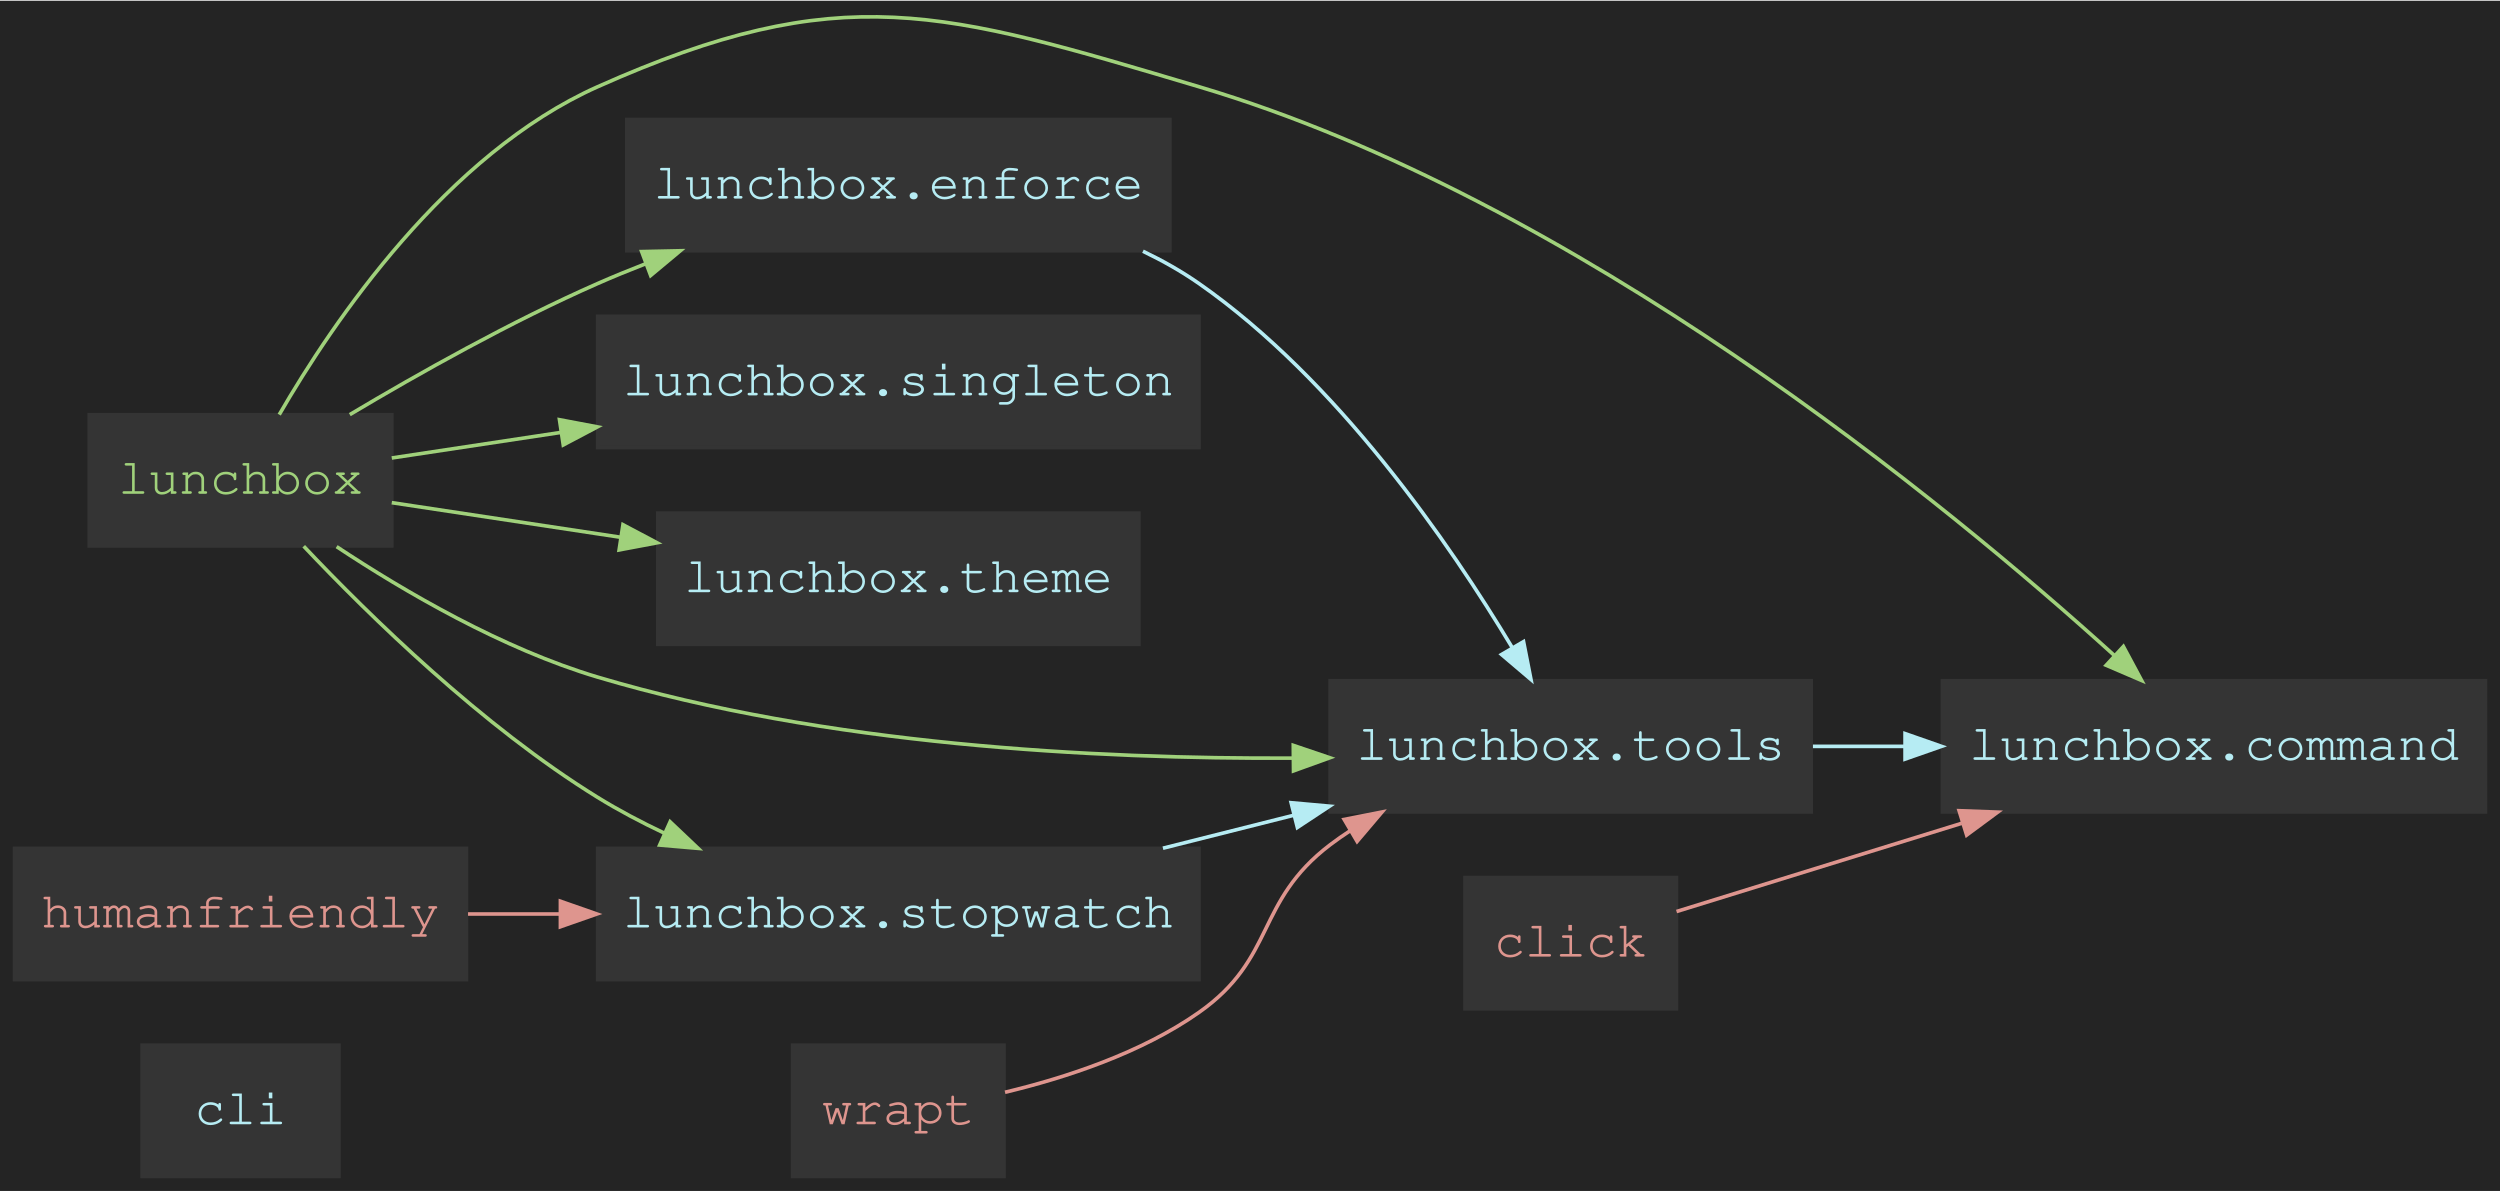
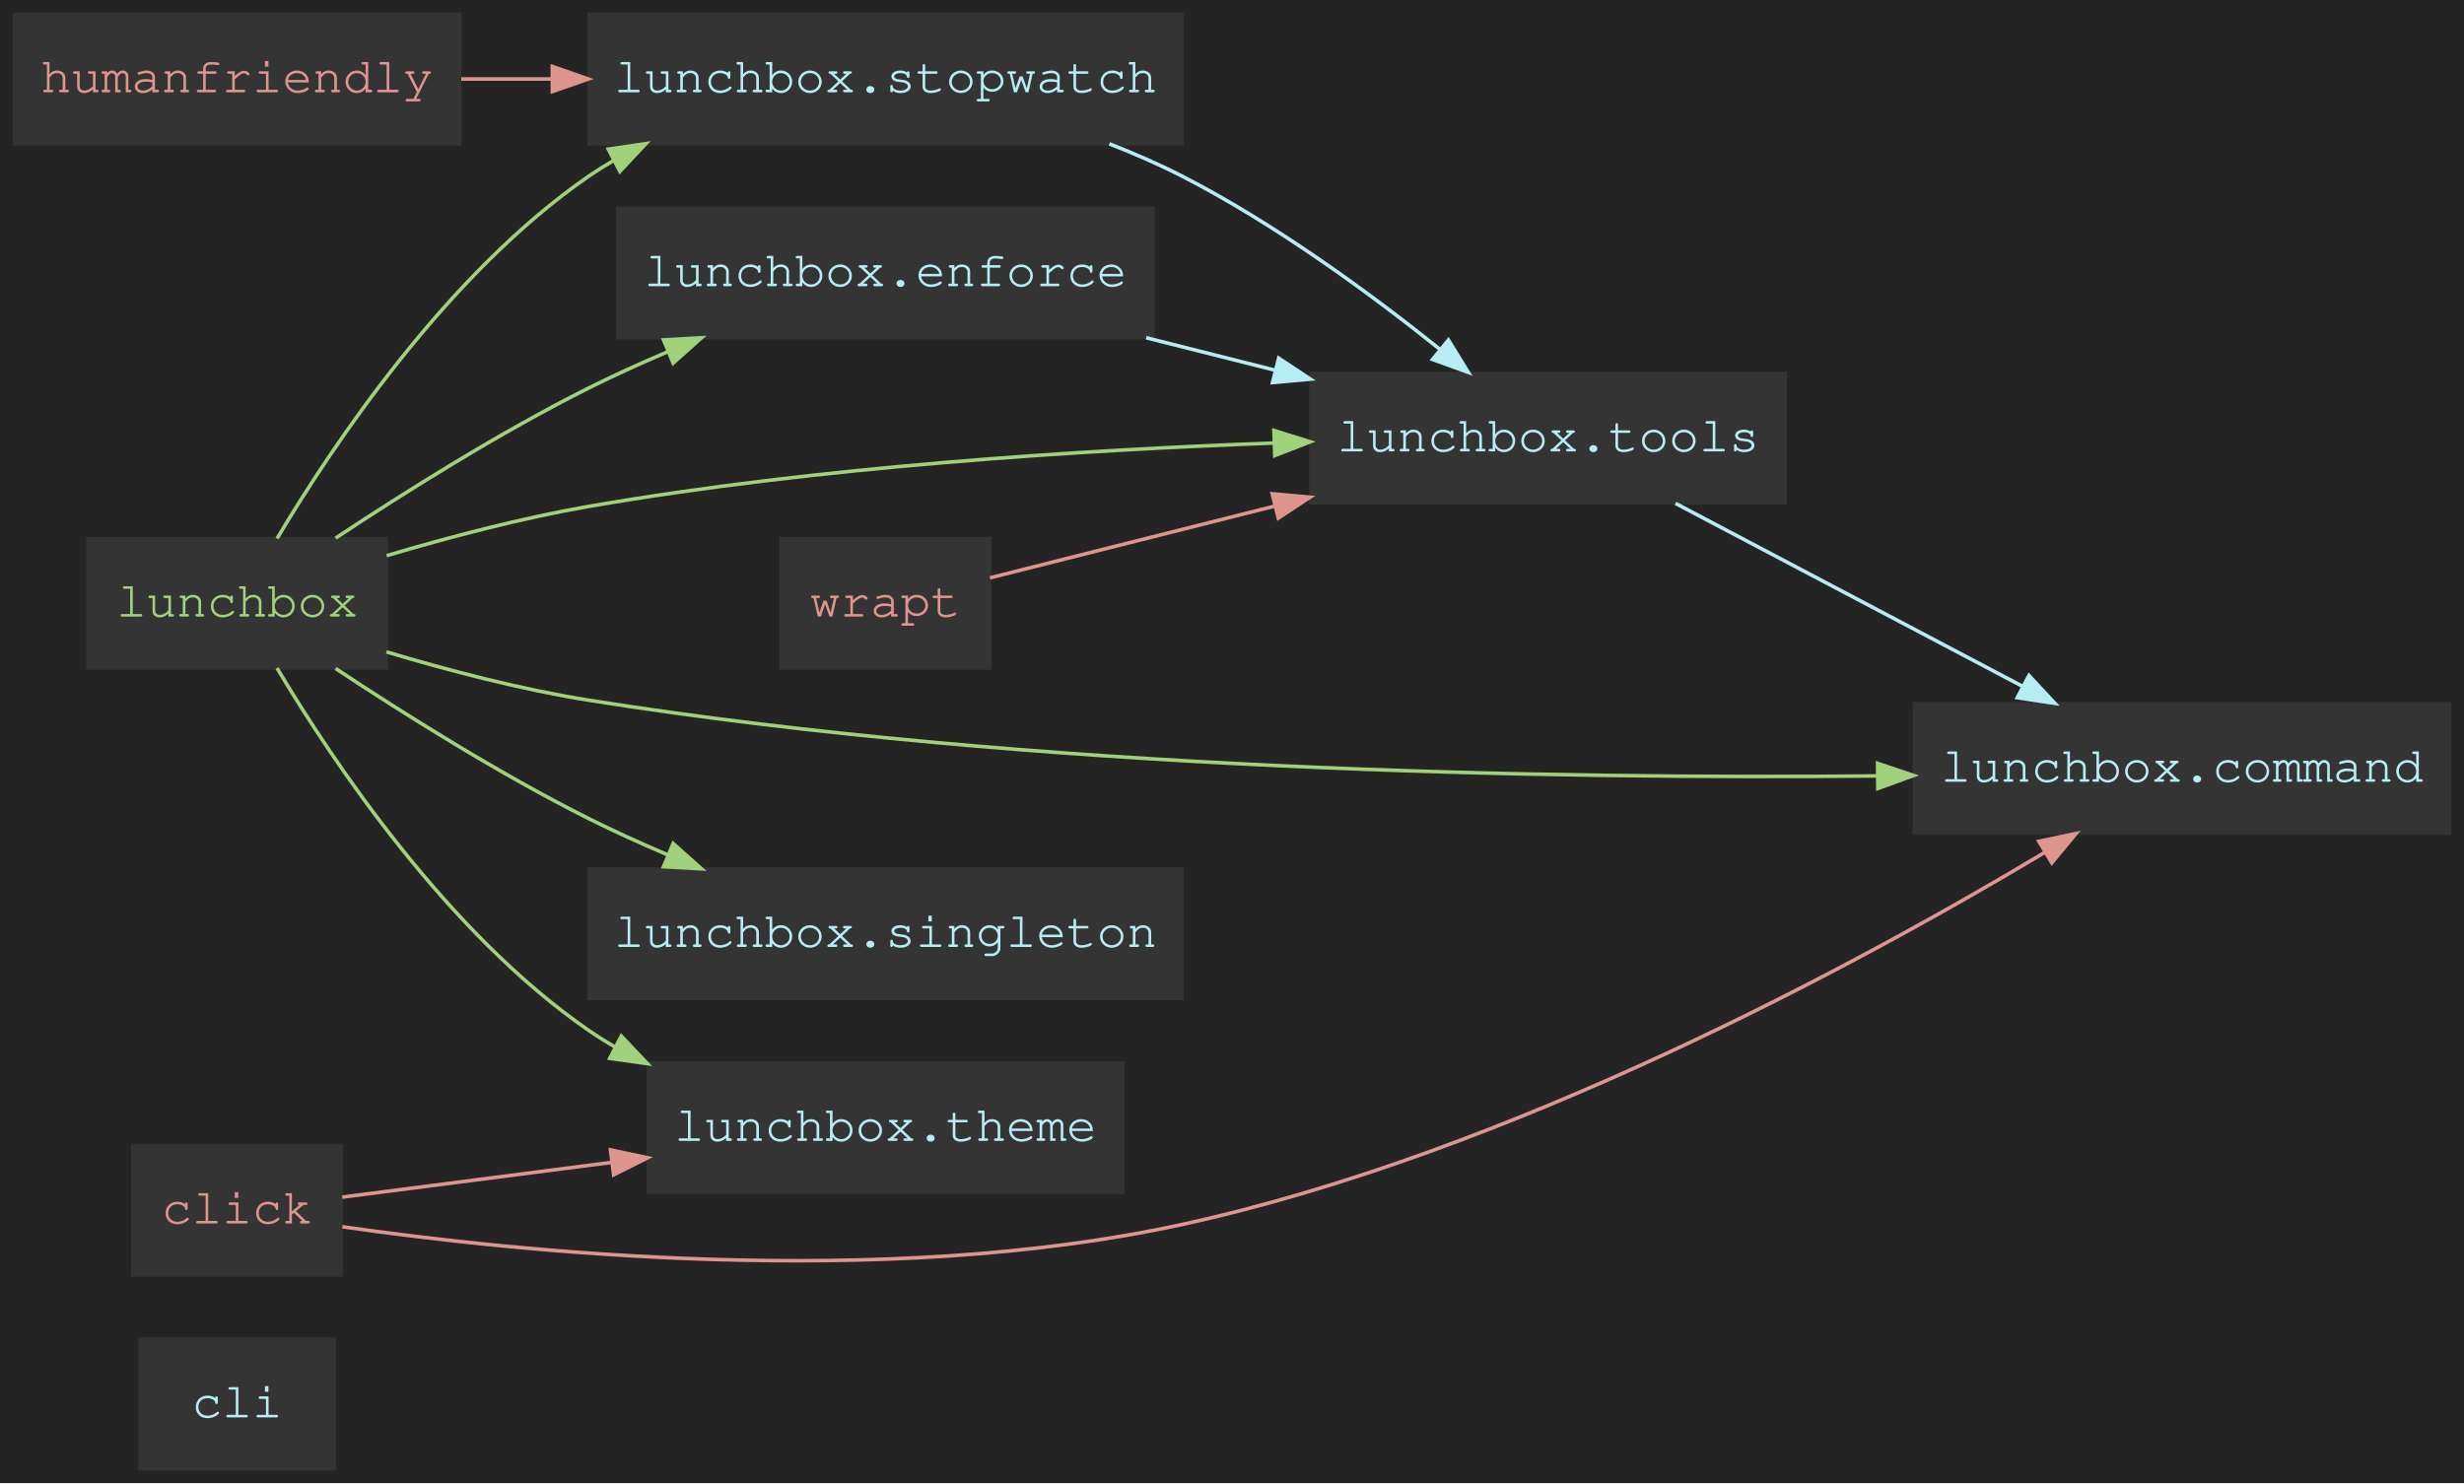
- <svg xmlns="http://www.w3.org/2000/svg" width="686pt" height="327pt" viewBox="0.00 0.00 686.00 326.60">
-   <g id="graph0" class="graph" transform="scale(1 1) rotate(0) translate(4 322.6)">
-     <polygon fill="#242424" stroke="transparent" points="-4,4 -4,-322.6 682,-322.6 682,4 -4,4" />
+ <svg xmlns="http://www.w3.org/2000/svg" width="686pt" height="413pt" viewBox="0.00 0.00 686.00 413.00">
+   <g id="graph0" class="graph" transform="scale(1 1) rotate(0) translate(4 409)">
+     <polygon fill="#242424" stroke="transparent" points="-4,4 -4,-409 682,-409 682,4 -4,4" />
    <g id="node1" class="node">
      <polygon fill="#343434" stroke="#343434" points="89,-36 35,-36 35,0 89,0 89,-36" />
      <text text-anchor="middle" x="62" y="-14.3" font-family="Courier,monospace" font-size="14.00" fill="#b6ecf3">cli</text>
    </g>
    <g id="node2" class="node">
-       <polygon fill="#343434" stroke="#343434" points="678,-136 529,-136 529,-100 678,-100 678,-136" />
-       <text text-anchor="middle" x="603.5" y="-114.3" font-family="Courier,monospace" font-size="14.00" fill="#b6ecf3">lunchbox.command</text>
+       <polygon fill="#343434" stroke="#343434" points="678,-213 529,-213 529,-177 678,-177 678,-213" />
+       <text text-anchor="middle" x="603.5" y="-191.3" font-family="Courier,monospace" font-size="14.00" fill="#b6ecf3">lunchbox.command</text>
    </g>
    <g id="node3" class="node">
-       <polygon fill="#343434" stroke="#343434" points="317,-290 168,-290 168,-254 317,-254 317,-290" />
-       <text text-anchor="middle" x="242.5" y="-268.3" font-family="Courier,monospace" font-size="14.00" fill="#b6ecf3">lunchbox.enforce</text>
+       <polygon fill="#343434" stroke="#343434" points="317,-351 168,-351 168,-315 317,-315 317,-351" />
+       <text text-anchor="middle" x="242.5" y="-329.3" font-family="Courier,monospace" font-size="14.00" fill="#b6ecf3">lunchbox.enforce</text>
    </g>
    <g id="node7" class="node">
-       <polygon fill="#343434" stroke="#343434" points="493,-136 361,-136 361,-100 493,-100 493,-136" />
-       <text text-anchor="middle" x="427" y="-114.3" font-family="Courier,monospace" font-size="14.00" fill="#b6ecf3">lunchbox.tools</text>
+       <polygon fill="#343434" stroke="#343434" points="493,-305 361,-305 361,-269 493,-269 493,-305" />
+       <text text-anchor="middle" x="427" y="-283.3" font-family="Courier,monospace" font-size="14.00" fill="#b6ecf3">lunchbox.tools</text>
    </g>
    <g id="edge1" class="edge">
-       <path fill="none" stroke="#b6ecf3" d="M309.63,-253.86C315.03,-251.27 320.23,-248.33 325,-245 362.94,-218.52 393.76,-173.75 410.99,-145.05" />
-       <polygon fill="#b6ecf3" stroke="#b6ecf3" points="414.06,-146.74 416.1,-136.34 408.02,-143.2 414.06,-146.74" />
+       <path fill="none" stroke="#b6ecf3" d="M315.11,-314.95C326.89,-311.98 339.12,-308.9 350.99,-305.91" />
+       <polygon fill="#b6ecf3" stroke="#b6ecf3" points="352,-309.26 360.84,-303.42 350.29,-302.47 352,-309.26" />
    </g>
    <g id="node4" class="node">
-       <polygon fill="#343434" stroke="#343434" points="325,-236 160,-236 160,-200 325,-200 325,-236" />
-       <text text-anchor="middle" x="242.5" y="-214.3" font-family="Courier,monospace" font-size="14.00" fill="#b6ecf3">lunchbox.singleton</text>
+       <polygon fill="#343434" stroke="#343434" points="325,-167 160,-167 160,-131 325,-131 325,-167" />
+       <text text-anchor="middle" x="242.5" y="-145.3" font-family="Courier,monospace" font-size="14.00" fill="#b6ecf3">lunchbox.singleton</text>
    </g>
    <g id="node5" class="node">
-       <polygon fill="#343434" stroke="#343434" points="325,-90 160,-90 160,-54 325,-54 325,-90" />
-       <text text-anchor="middle" x="242.5" y="-68.3" font-family="Courier,monospace" font-size="14.00" fill="#b6ecf3">lunchbox.stopwatch</text>
+       <polygon fill="#343434" stroke="#343434" points="325,-405 160,-405 160,-369 325,-369 325,-405" />
+       <text text-anchor="middle" x="242.5" y="-383.3" font-family="Courier,monospace" font-size="14.00" fill="#b6ecf3">lunchbox.stopwatch</text>
    </g>
    <g id="edge2" class="edge">
-       <path fill="none" stroke="#b6ecf3" d="M315.11,-90.05C326.89,-93.02 339.12,-96.1 350.99,-99.09" />
-       <polygon fill="#b6ecf3" stroke="#b6ecf3" points="350.29,-102.53 360.84,-101.58 352,-95.74 350.29,-102.53" />
+       <path fill="none" stroke="#b6ecf3" d="M304.86,-368.95C311.78,-366.24 318.63,-363.26 325,-360 350.95,-346.72 377.57,-327.2 396.96,-311.68" />
+       <polygon fill="#b6ecf3" stroke="#b6ecf3" points="399.25,-314.33 404.8,-305.3 394.83,-308.9 399.25,-314.33" />
    </g>
    <g id="node6" class="node">
-       <polygon fill="#343434" stroke="#343434" points="308.5,-182 176.5,-182 176.5,-146 308.5,-146 308.5,-182" />
-       <text text-anchor="middle" x="242.5" y="-160.3" font-family="Courier,monospace" font-size="14.00" fill="#b6ecf3">lunchbox.theme</text>
+       <polygon fill="#343434" stroke="#343434" points="308.5,-113 176.5,-113 176.5,-77 308.5,-77 308.5,-113" />
+       <text text-anchor="middle" x="242.5" y="-91.3" font-family="Courier,monospace" font-size="14.00" fill="#b6ecf3">lunchbox.theme</text>
    </g>
    <g id="edge3" class="edge">
-       <path fill="none" stroke="#b6ecf3" d="M493.47,-118C501.66,-118 510.11,-118 518.52,-118" />
-       <polygon fill="#b6ecf3" stroke="#b6ecf3" points="518.75,-121.5 528.75,-118 518.75,-114.5 518.75,-121.5" />
+       <path fill="none" stroke="#b6ecf3" d="M462.48,-268.82C490.2,-254.21 529.31,-233.59 559.15,-217.85" />
+       <polygon fill="#b6ecf3" stroke="#b6ecf3" points="560.88,-220.9 568.1,-213.14 557.62,-214.71 560.88,-220.9" />
    </g>
    <g id="node8" class="node">
-       <polygon fill="#343434" stroke="#343434" points="456,-82 398,-82 398,-46 456,-46 456,-82" />
-       <text text-anchor="middle" x="427" y="-60.3" font-family="Courier,monospace" font-size="14.00" fill="#de958e">click</text>
+       <polygon fill="#343434" stroke="#343434" points="91,-90 33,-90 33,-54 91,-54 91,-90" />
+       <text text-anchor="middle" x="62" y="-68.3" font-family="Courier,monospace" font-size="14.00" fill="#de958e">click</text>
    </g>
    <g id="edge4" class="edge">
-       <path fill="none" stroke="#de958e" d="M456.04,-72.68C477.14,-79.21 507.01,-88.45 534.27,-96.88" />
-       <polygon fill="#de958e" stroke="#de958e" points="533.58,-100.34 544.17,-99.95 535.65,-93.65 533.58,-100.34" />
+       <path fill="none" stroke="#de958e" d="M91.34,-67.39C139.85,-60.42 241.66,-49.84 325,-68 416.32,-87.9 513.56,-140.68 565.19,-171.58" />
+       <polygon fill="#de958e" stroke="#de958e" points="563.62,-174.72 573.99,-176.89 567.24,-168.73 563.62,-174.72" />
+     </g>
+     <g id="edge5" class="edge">
+       <path fill="none" stroke="#de958e" d="M91.28,-75.64C111.51,-78.25 139.73,-81.89 166.26,-85.31" />
+       <polygon fill="#de958e" stroke="#de958e" points="165.96,-88.8 176.32,-86.6 166.85,-81.85 165.96,-88.8" />
    </g>
    <g id="node9" class="node">
-       <polygon fill="#343434" stroke="#343434" points="103.5,-209 20.5,-209 20.5,-173 103.5,-173 103.5,-209" />
-       <text text-anchor="middle" x="62" y="-187.3" font-family="Courier,monospace" font-size="14.00" fill="#a0d17b">lunchbox</text>
-     </g>
-     <g id="edge5" class="edge">
-       <path fill="none" stroke="#a0d17b" d="M72.62,-209.02C87.45,-234.64 118.57,-280.52 160,-299 226.97,-328.87 254.71,-319.9 325,-299 428.72,-268.16 529.85,-184.91 576.19,-142.93" />
-       <polygon fill="#a0d17b" stroke="#a0d17b" points="578.66,-145.41 583.67,-136.07 573.93,-140.25 578.66,-145.41" />
+       <polygon fill="#343434" stroke="#343434" points="103.5,-259 20.5,-259 20.5,-223 103.5,-223 103.5,-259" />
+       <text text-anchor="middle" x="62" y="-237.3" font-family="Courier,monospace" font-size="14.00" fill="#a0d17b">lunchbox</text>
    </g>
    <g id="edge6" class="edge">
-       <path fill="none" stroke="#a0d17b" d="M91.98,-209.03C110.89,-220.3 136.35,-234.61 160,-245 164.29,-246.89 168.76,-248.72 173.3,-250.48" />
-       <polygon fill="#a0d17b" stroke="#a0d17b" points="172.08,-253.76 182.68,-253.99 174.54,-247.2 172.08,-253.76" />
+       <path fill="none" stroke="#a0d17b" d="M103.6,-227.47C120.8,-222.32 141.18,-216.98 160,-214 283.77,-194.38 429.28,-192.04 518.7,-192.93" />
+       <polygon fill="#a0d17b" stroke="#a0d17b" points="518.74,-196.43 528.78,-193.05 518.82,-189.43 518.74,-196.43" />
    </g>
    <g id="edge7" class="edge">
-       <path fill="none" stroke="#a0d17b" d="M103.5,-197.13C117.39,-199.23 133.54,-201.67 149.81,-204.13" />
-       <polygon fill="#a0d17b" stroke="#a0d17b" points="149.52,-207.63 159.93,-205.66 150.56,-200.71 149.52,-207.63" />
+       <path fill="none" stroke="#a0d17b" d="M89.43,-259.15C108.52,-271.81 135.21,-288.59 160,-301 166.98,-304.49 174.43,-307.87 181.89,-311.04" />
+       <polygon fill="#a0d17b" stroke="#a0d17b" points="180.74,-314.35 191.31,-314.94 183.41,-307.88 180.74,-314.35" />
    </g>
    <g id="edge8" class="edge">
-       <path fill="none" stroke="#a0d17b" d="M79.34,-172.91C97.5,-153.7 128.42,-123.47 160,-104 165.74,-100.46 171.93,-97.19 178.25,-94.2" />
-       <polygon fill="#a0d17b" stroke="#a0d17b" points="179.88,-97.3 187.57,-90.01 177.01,-90.92 179.88,-97.3" />
+       <path fill="none" stroke="#a0d17b" d="M89.43,-222.85C108.52,-210.19 135.21,-193.41 160,-181 166.98,-177.51 174.43,-174.13 181.89,-170.96" />
+       <polygon fill="#a0d17b" stroke="#a0d17b" points="183.41,-174.12 191.31,-167.06 180.74,-167.65 183.41,-174.12" />
    </g>
    <g id="edge9" class="edge">
-       <path fill="none" stroke="#a0d17b" d="M103.5,-184.87C122.06,-182.07 144.68,-178.65 166.19,-175.39" />
-       <polygon fill="#a0d17b" stroke="#a0d17b" points="166.94,-178.82 176.3,-173.86 165.89,-171.9 166.94,-178.82" />
+       <path fill="none" stroke="#a0d17b" d="M73.13,-259.04C88.59,-285 120.5,-332.78 160,-360 162.15,-361.48 164.38,-362.88 166.68,-364.22" />
+       <polygon fill="#a0d17b" stroke="#a0d17b" points="165.35,-367.47 175.83,-369 168.59,-361.26 165.35,-367.47" />
    </g>
    <g id="edge10" class="edge">
-       <path fill="none" stroke="#a0d17b" d="M88.37,-172.8C107.17,-160.35 133.96,-144.76 160,-137 222.42,-118.4 296.57,-114.5 350.7,-114.77" />
-       <polygon fill="#a0d17b" stroke="#a0d17b" points="350.88,-118.27 360.91,-114.87 350.94,-111.27 350.88,-118.27" />
+       <path fill="none" stroke="#a0d17b" d="M73.13,-222.96C88.59,-197 120.5,-149.22 160,-122 162.36,-120.37 164.82,-118.84 167.36,-117.39" />
+       <polygon fill="#a0d17b" stroke="#a0d17b" points="168.97,-120.5 176.25,-112.81 165.76,-114.28 168.97,-120.5" />
+     </g>
+     <g id="edge11" class="edge">
+       <path fill="none" stroke="#a0d17b" d="M103.65,-254.27C120.85,-259.37 141.23,-264.75 160,-268 223.75,-279.03 297.16,-283.68 350.69,-285.63" />
+       <polygon fill="#a0d17b" stroke="#a0d17b" points="350.68,-289.13 360.79,-285.97 350.91,-282.14 350.68,-289.13" />
    </g>
    <g id="node10" class="node">
-       <polygon fill="#343434" stroke="#343434" points="124,-90 0,-90 0,-54 124,-54 124,-90" />
-       <text text-anchor="middle" x="62" y="-68.3" font-family="Courier,monospace" font-size="14.00" fill="#de958e">humanfriendly</text>
+       <polygon fill="#343434" stroke="#343434" points="124,-405 0,-405 0,-369 124,-369 124,-405" />
+       <text text-anchor="middle" x="62" y="-383.3" font-family="Courier,monospace" font-size="14.00" fill="#de958e">humanfriendly</text>
    </g>
-     <g id="edge11" class="edge">
-       <path fill="none" stroke="#de958e" d="M124.43,-72C132.62,-72 141.16,-72 149.73,-72" />
-       <polygon fill="#de958e" stroke="#de958e" points="149.78,-75.5 159.78,-72 149.78,-68.5 149.78,-75.5" />
+     <g id="edge12" class="edge">
+       <path fill="none" stroke="#de958e" d="M124.43,-387C132.62,-387 141.16,-387 149.73,-387" />
+       <polygon fill="#de958e" stroke="#de958e" points="149.78,-390.5 159.78,-387 149.78,-383.5 149.78,-390.5" />
    </g>
    <g id="node11" class="node">
-       <polygon fill="#343434" stroke="#343434" points="271.5,-36 213.5,-36 213.5,0 271.5,0 271.5,-36" />
-       <text text-anchor="middle" x="242.5" y="-14.3" font-family="Courier,monospace" font-size="14.00" fill="#de958e">wrapt</text>
+       <polygon fill="#343434" stroke="#343434" points="271.5,-259 213.5,-259 213.5,-223 271.5,-223 271.5,-259" />
+       <text text-anchor="middle" x="242.5" y="-237.3" font-family="Courier,monospace" font-size="14.00" fill="#de958e">wrapt</text>
    </g>
-     <g id="edge12" class="edge">
-       <path fill="none" stroke="#de958e" d="M271.78,-23.08C288.39,-27.06 309.15,-33.85 325,-45 346.23,-59.94 340.34,-75.28 361,-91 362.78,-92.35 364.63,-93.65 366.55,-94.89" />
-       <polygon fill="#de958e" stroke="#de958e" points="364.84,-97.95 375.24,-99.99 368.39,-91.91 364.84,-97.95" />
+     <g id="edge13" class="edge">
+       <path fill="none" stroke="#de958e" d="M271.62,-248.09C292.81,-253.43 322.93,-261.02 350.94,-268.08" />
+       <polygon fill="#de958e" stroke="#de958e" points="350.19,-271.5 360.74,-270.55 351.9,-264.71 350.19,-271.5" />
    </g>
  </g>
</svg>
